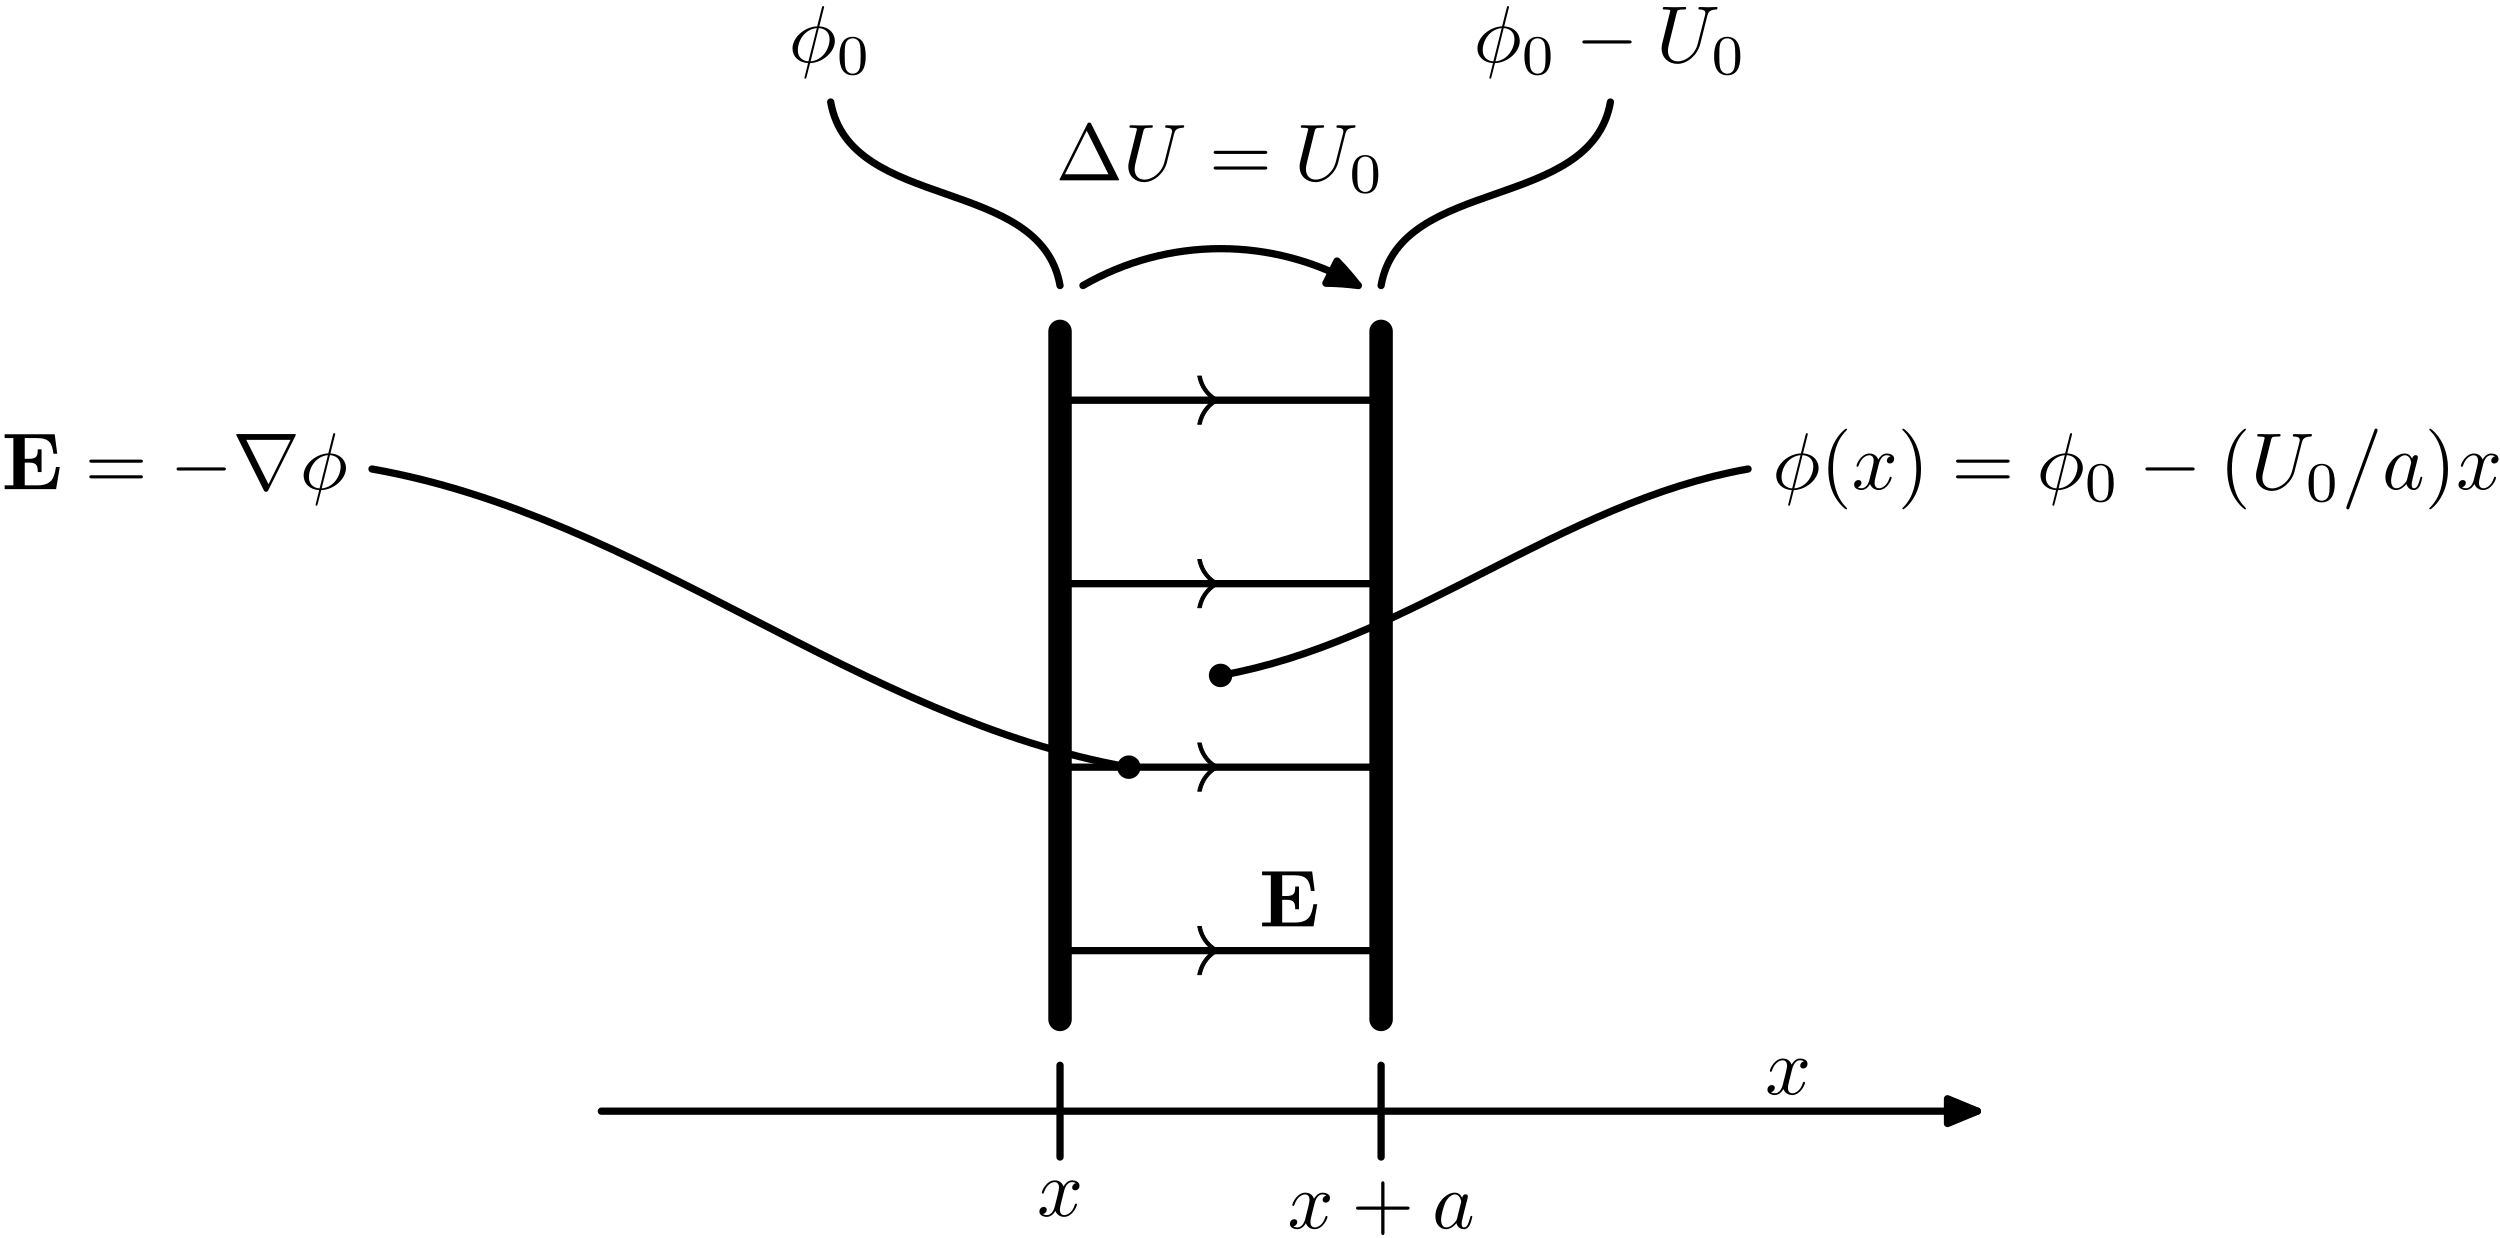
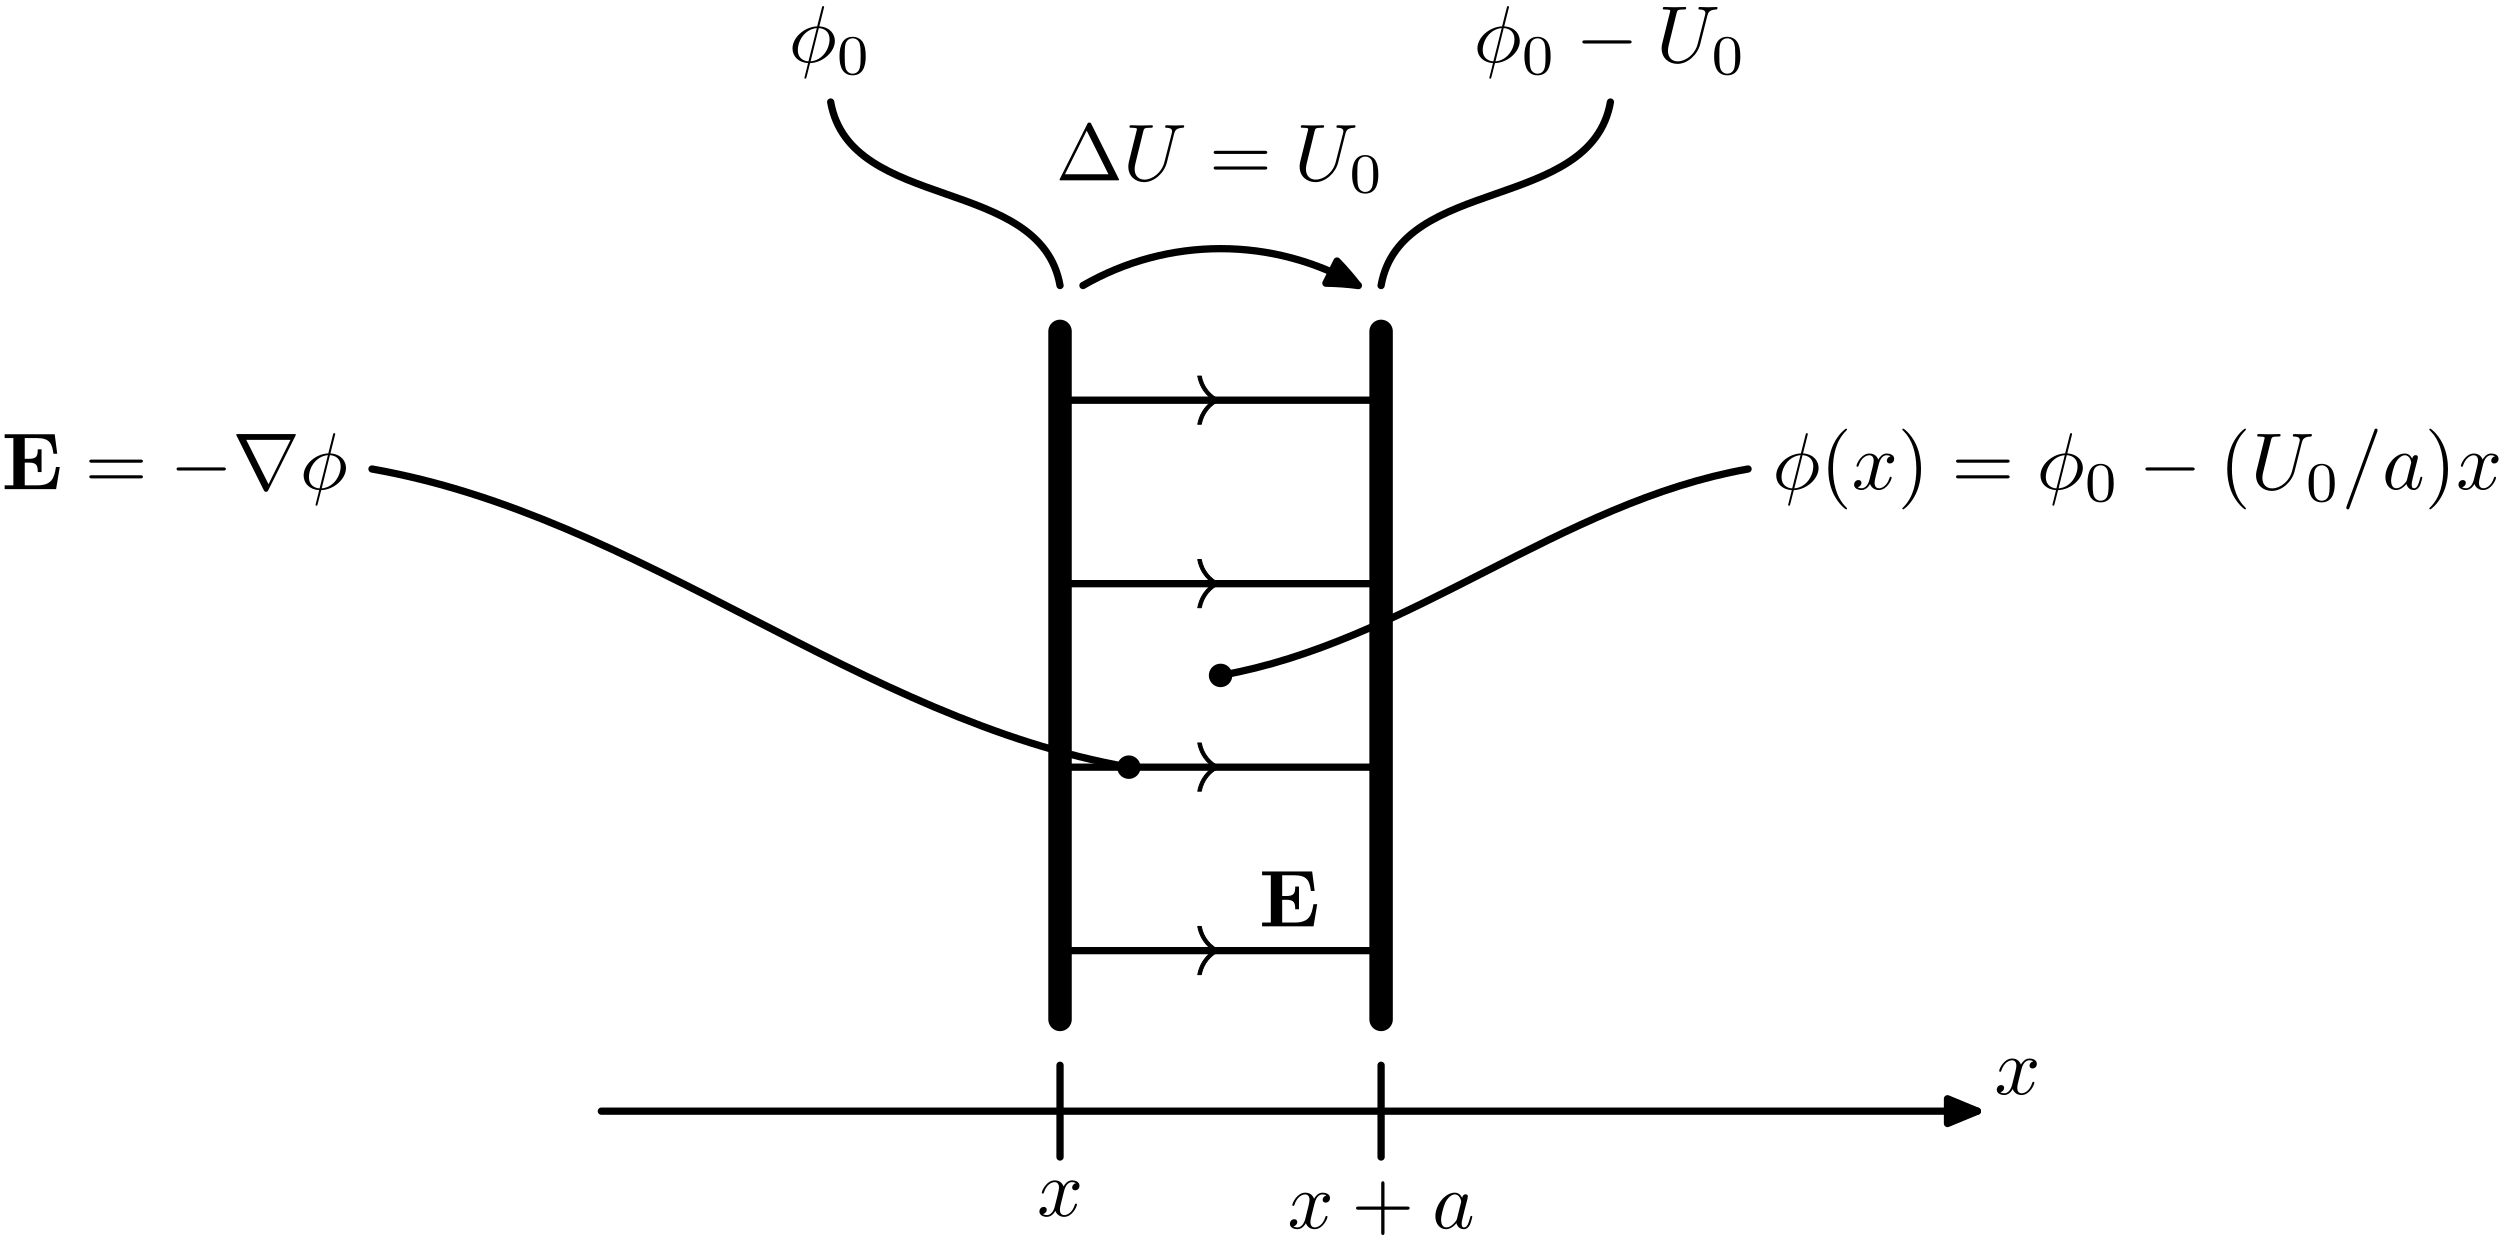
<svg xmlns="http://www.w3.org/2000/svg" xmlns:xlink="http://www.w3.org/1999/xlink" width="309pt" height="153pt" viewBox="0 0 309 153">
  <defs>
    <g>
      <g id="glyph-0-0">
        <path d="M 3.328 -3.016 C 3.391 -3.266 3.625 -4.188 4.312 -4.188 C 4.359 -4.188 4.609 -4.188 4.812 -4.062 C 4.531 -4 4.344 -3.766 4.344 -3.516 C 4.344 -3.359 4.453 -3.172 4.719 -3.172 C 4.938 -3.172 5.25 -3.344 5.25 -3.75 C 5.25 -4.266 4.672 -4.406 4.328 -4.406 C 3.75 -4.406 3.406 -3.875 3.281 -3.656 C 3.031 -4.312 2.5 -4.406 2.203 -4.406 C 1.172 -4.406 0.594 -3.125 0.594 -2.875 C 0.594 -2.766 0.703 -2.766 0.719 -2.766 C 0.797 -2.766 0.828 -2.797 0.844 -2.875 C 1.188 -3.938 1.844 -4.188 2.188 -4.188 C 2.375 -4.188 2.719 -4.094 2.719 -3.516 C 2.719 -3.203 2.547 -2.547 2.188 -1.141 C 2.031 -0.531 1.672 -0.109 1.234 -0.109 C 1.172 -0.109 0.953 -0.109 0.734 -0.234 C 0.984 -0.297 1.203 -0.5 1.203 -0.781 C 1.203 -1.047 0.984 -1.125 0.844 -1.125 C 0.531 -1.125 0.297 -0.875 0.297 -0.547 C 0.297 -0.094 0.781 0.109 1.219 0.109 C 1.891 0.109 2.25 -0.594 2.266 -0.641 C 2.391 -0.281 2.75 0.109 3.344 0.109 C 4.375 0.109 4.938 -1.172 4.938 -1.422 C 4.938 -1.531 4.859 -1.531 4.828 -1.531 C 4.734 -1.531 4.719 -1.484 4.688 -1.422 C 4.359 -0.344 3.688 -0.109 3.375 -0.109 C 2.984 -0.109 2.828 -0.422 2.828 -0.766 C 2.828 -0.984 2.875 -1.203 2.984 -1.641 Z M 3.328 -3.016 " />
      </g>
      <g id="glyph-0-1">
        <path d="M 3.719 -3.766 C 3.531 -4.141 3.25 -4.406 2.797 -4.406 C 1.641 -4.406 0.406 -2.938 0.406 -1.484 C 0.406 -0.547 0.953 0.109 1.719 0.109 C 1.922 0.109 2.422 0.062 3.016 -0.641 C 3.094 -0.219 3.453 0.109 3.922 0.109 C 4.281 0.109 4.5 -0.125 4.672 -0.438 C 4.828 -0.797 4.969 -1.406 4.969 -1.422 C 4.969 -1.531 4.875 -1.531 4.844 -1.531 C 4.75 -1.531 4.734 -1.484 4.703 -1.344 C 4.531 -0.703 4.359 -0.109 3.953 -0.109 C 3.672 -0.109 3.656 -0.375 3.656 -0.562 C 3.656 -0.781 3.672 -0.875 3.781 -1.312 C 3.891 -1.719 3.906 -1.828 4 -2.203 L 4.359 -3.594 C 4.422 -3.875 4.422 -3.891 4.422 -3.938 C 4.422 -4.109 4.312 -4.203 4.141 -4.203 C 3.891 -4.203 3.75 -3.984 3.719 -3.766 Z M 3.078 -1.188 C 3.016 -1 3.016 -0.984 2.875 -0.812 C 2.438 -0.266 2.031 -0.109 1.75 -0.109 C 1.25 -0.109 1.109 -0.656 1.109 -1.047 C 1.109 -1.547 1.422 -2.766 1.656 -3.234 C 1.969 -3.812 2.406 -4.188 2.812 -4.188 C 3.453 -4.188 3.594 -3.375 3.594 -3.312 C 3.594 -3.25 3.578 -3.188 3.562 -3.141 Z M 3.078 -1.188 " />
      </g>
      <g id="glyph-0-2">
        <path d="M 4.359 -6.672 C 4.359 -6.703 4.391 -6.812 4.391 -6.812 C 4.391 -6.828 4.391 -6.922 4.266 -6.922 C 4.172 -6.922 4.156 -6.891 4.109 -6.719 L 3.531 -4.422 C 1.953 -4.359 0.484 -3.047 0.484 -1.688 C 0.484 -0.734 1.188 0.047 2.406 0.125 C 2.328 0.422 2.25 0.75 2.172 1.062 C 2.047 1.531 1.953 1.906 1.953 1.938 C 1.953 2.031 2.031 2.047 2.078 2.047 C 2.125 2.047 2.141 2.031 2.172 2 C 2.188 1.984 2.25 1.75 2.281 1.609 L 2.656 0.125 C 4.266 0.062 5.719 -1.281 5.719 -2.609 C 5.719 -3.406 5.188 -4.312 3.797 -4.422 Z M 2.453 -0.094 C 1.859 -0.125 1.141 -0.484 1.141 -1.469 C 1.141 -2.672 2 -4.062 3.484 -4.203 Z M 3.734 -4.203 C 4.5 -4.156 5.062 -3.703 5.062 -2.828 C 5.062 -1.641 4.203 -0.219 2.719 -0.094 Z M 3.734 -4.203 " />
      </g>
      <g id="glyph-0-3">
        <path d="M 6.328 -5.766 C 6.438 -6.172 6.609 -6.469 7.406 -6.5 C 7.453 -6.5 7.578 -6.516 7.578 -6.703 C 7.578 -6.703 7.578 -6.812 7.453 -6.812 C 7.125 -6.812 6.766 -6.781 6.438 -6.781 C 6.094 -6.781 5.719 -6.812 5.391 -6.812 C 5.328 -6.812 5.219 -6.812 5.219 -6.609 C 5.219 -6.5 5.312 -6.5 5.391 -6.5 C 5.969 -6.484 6.078 -6.281 6.078 -6.062 C 6.078 -6.031 6.047 -5.875 6.047 -5.859 L 5.141 -2.297 C 4.812 -0.953 3.656 -0.094 2.656 -0.094 C 1.984 -0.094 1.453 -0.531 1.453 -1.391 C 1.453 -1.406 1.453 -1.719 1.562 -2.156 L 2.516 -6.047 C 2.609 -6.406 2.625 -6.5 3.359 -6.5 C 3.625 -6.5 3.703 -6.5 3.703 -6.703 C 3.703 -6.812 3.594 -6.812 3.562 -6.812 C 3.281 -6.812 2.562 -6.781 2.281 -6.781 C 2 -6.781 1.281 -6.812 1 -6.812 C 0.922 -6.812 0.812 -6.812 0.812 -6.609 C 0.812 -6.5 0.891 -6.5 1.094 -6.5 C 1.109 -6.5 1.297 -6.5 1.469 -6.484 C 1.641 -6.453 1.734 -6.453 1.734 -6.312 C 1.734 -6.266 1.625 -5.844 1.562 -5.609 L 1.344 -4.734 C 1.25 -4.344 0.781 -2.469 0.734 -2.266 C 0.672 -2 0.672 -1.844 0.672 -1.688 C 0.672 -0.484 1.578 0.219 2.625 0.219 C 3.875 0.219 5.109 -0.906 5.438 -2.219 Z M 6.328 -5.766 " />
      </g>
      <g id="glyph-0-4">
        <path d="M 4.375 -7.094 C 4.422 -7.234 4.422 -7.266 4.422 -7.281 C 4.422 -7.391 4.344 -7.484 4.234 -7.484 C 4.156 -7.484 4.094 -7.453 4.062 -7.391 L 0.594 2.109 C 0.547 2.25 0.547 2.281 0.547 2.297 C 0.547 2.406 0.641 2.5 0.75 2.5 C 0.875 2.5 0.906 2.422 0.969 2.25 Z M 4.375 -7.094 " />
      </g>
      <g id="glyph-1-0">
        <path d="M 4.078 -2.297 L 6.859 -2.297 C 7 -2.297 7.188 -2.297 7.188 -2.5 C 7.188 -2.688 7 -2.688 6.859 -2.688 L 4.078 -2.688 L 4.078 -5.484 C 4.078 -5.625 4.078 -5.812 3.875 -5.812 C 3.672 -5.812 3.672 -5.625 3.672 -5.484 L 3.672 -2.688 L 0.891 -2.688 C 0.75 -2.688 0.562 -2.688 0.562 -2.5 C 0.562 -2.297 0.75 -2.297 0.891 -2.297 L 3.672 -2.297 L 3.672 0.5 C 3.672 0.641 3.672 0.828 3.875 0.828 C 4.078 0.828 4.078 0.641 4.078 0.5 Z M 4.078 -2.297 " />
      </g>
      <g id="glyph-1-1">
        <path d="M 3.297 2.391 C 3.297 2.359 3.297 2.344 3.125 2.172 C 1.891 0.922 1.562 -0.969 1.562 -2.5 C 1.562 -4.234 1.938 -5.969 3.172 -7.203 C 3.297 -7.328 3.297 -7.344 3.297 -7.375 C 3.297 -7.453 3.266 -7.484 3.203 -7.484 C 3.094 -7.484 2.203 -6.797 1.609 -5.531 C 1.109 -4.438 0.984 -3.328 0.984 -2.5 C 0.984 -1.719 1.094 -0.516 1.641 0.625 C 2.25 1.844 3.094 2.5 3.203 2.5 C 3.266 2.5 3.297 2.469 3.297 2.391 Z M 3.297 2.391 " />
      </g>
      <g id="glyph-1-2">
        <path d="M 2.875 -2.5 C 2.875 -3.266 2.766 -4.469 2.219 -5.609 C 1.625 -6.828 0.766 -7.484 0.672 -7.484 C 0.609 -7.484 0.562 -7.438 0.562 -7.375 C 0.562 -7.344 0.562 -7.328 0.75 -7.141 C 1.734 -6.156 2.297 -4.578 2.297 -2.5 C 2.297 -0.781 1.938 0.969 0.703 2.219 C 0.562 2.344 0.562 2.359 0.562 2.391 C 0.562 2.453 0.609 2.5 0.672 2.5 C 0.766 2.5 1.672 1.812 2.25 0.547 C 2.766 -0.547 2.875 -1.656 2.875 -2.5 Z M 2.875 -2.5 " />
      </g>
      <g id="glyph-1-3">
        <path d="M 6.844 -3.266 C 7 -3.266 7.188 -3.266 7.188 -3.453 C 7.188 -3.656 7 -3.656 6.859 -3.656 L 0.891 -3.656 C 0.75 -3.656 0.562 -3.656 0.562 -3.453 C 0.562 -3.266 0.75 -3.266 0.891 -3.266 Z M 6.859 -1.328 C 7 -1.328 7.188 -1.328 7.188 -1.531 C 7.188 -1.719 7 -1.719 6.844 -1.719 L 0.891 -1.719 C 0.75 -1.719 0.562 -1.719 0.562 -1.531 C 0.562 -1.328 0.75 -1.328 0.891 -1.328 Z M 6.859 -1.328 " />
      </g>
      <g id="glyph-1-4">
        <path d="M 4.406 -6.953 C 4.344 -7.094 4.312 -7.141 4.141 -7.141 C 3.984 -7.141 3.953 -7.094 3.891 -6.953 L 0.516 -0.203 C 0.469 -0.109 0.469 -0.094 0.469 -0.078 C 0.469 0 0.531 0 0.688 0 L 7.609 0 C 7.766 0 7.828 0 7.828 -0.078 C 7.828 -0.094 7.828 -0.109 7.781 -0.203 Z M 3.828 -6.141 L 6.516 -0.75 L 1.141 -0.75 Z M 3.828 -6.141 " />
      </g>
      <g id="glyph-2-0">
        <path d="M 3.594 -2.219 C 3.594 -2.984 3.5 -3.547 3.188 -4.031 C 2.969 -4.344 2.531 -4.625 1.984 -4.625 C 0.359 -4.625 0.359 -2.719 0.359 -2.219 C 0.359 -1.719 0.359 0.141 1.984 0.141 C 3.594 0.141 3.594 -1.719 3.594 -2.219 Z M 1.984 -0.062 C 1.656 -0.062 1.234 -0.25 1.094 -0.812 C 1 -1.219 1 -1.797 1 -2.312 C 1 -2.828 1 -3.359 1.094 -3.734 C 1.25 -4.281 1.688 -4.438 1.984 -4.438 C 2.359 -4.438 2.719 -4.203 2.844 -3.797 C 2.953 -3.422 2.969 -2.922 2.969 -2.312 C 2.969 -1.797 2.969 -1.281 2.875 -0.844 C 2.734 -0.203 2.266 -0.062 1.984 -0.062 Z M 1.984 -0.062 " />
      </g>
      <g id="glyph-3-0">
        <path d="M 6.562 -2.297 C 6.734 -2.297 6.922 -2.297 6.922 -2.5 C 6.922 -2.688 6.734 -2.688 6.562 -2.688 L 1.172 -2.688 C 1 -2.688 0.828 -2.688 0.828 -2.5 C 0.828 -2.297 1 -2.297 1.172 -2.297 Z M 6.562 -2.297 " />
      </g>
      <g id="glyph-3-1">
        <path d="M 7.781 -6.594 C 7.797 -6.625 7.828 -6.688 7.828 -6.734 C 7.828 -6.797 7.812 -6.812 7.594 -6.812 L 0.703 -6.812 C 0.484 -6.812 0.469 -6.797 0.469 -6.734 C 0.469 -6.688 0.5 -6.625 0.516 -6.594 L 3.875 0.141 C 3.953 0.266 3.984 0.328 4.141 0.328 C 4.312 0.328 4.344 0.266 4.422 0.141 Z M 1.703 -6.094 L 7.172 -6.094 L 4.453 -0.609 Z M 1.703 -6.094 " />
      </g>
      <g id="glyph-4-0">
        <path d="M 7.203 -2.734 L 6.734 -2.734 C 6.516 -1.359 6.234 -0.469 4.391 -0.469 L 2.875 -0.469 L 2.875 -3.281 L 3.422 -3.281 C 4.391 -3.281 4.484 -2.844 4.484 -2.109 L 4.953 -2.109 L 4.953 -4.922 L 4.484 -4.922 C 4.484 -4.172 4.391 -3.75 3.422 -3.75 L 2.875 -3.75 L 2.875 -6.312 L 4.391 -6.312 C 6 -6.312 6.266 -5.578 6.422 -4.375 L 6.891 -4.375 L 6.578 -6.781 L 0.391 -6.781 L 0.391 -6.312 L 1.469 -6.312 L 1.469 -0.469 L 0.391 -0.469 L 0.391 0 L 6.75 0 Z M 7.203 -2.734 " />
      </g>
    </g>
  </defs>
  <path fill="none" stroke-width="9" stroke-linecap="round" stroke-linejoin="round" stroke="rgb(0%, 0%, 0%)" stroke-opacity="1" stroke-miterlimit="10" d="M 2253.281 5826.602 L 3954.062 5826.602 " transform="matrix(0.1, 0, 0, -0.1, -151, 720)" />
  <path fill-rule="nonzero" fill="rgb(0%, 0%, 0%)" fill-opacity="1" d="M 240.711 138.867 L 244.406 137.34 L 240.711 135.809 " />
  <path fill="none" stroke-width="9" stroke-linecap="round" stroke-linejoin="round" stroke="rgb(0%, 0%, 0%)" stroke-opacity="1" stroke-miterlimit="10" d="M 3917.109 5811.328 L 3954.062 5826.602 L 3917.109 5841.914 Z M 3917.109 5811.328 " transform="matrix(0.1, 0, 0, -0.1, -151, 720)" />
  <g fill="rgb(0%, 0%, 0%)" fill-opacity="1">
-     <use xlink:href="#glyph-0-0" x="218.159" y="135.239" />
+     <use xlink:href="#glyph-0-0" x="246.505" y="135.239" />
  </g>
  <path fill="none" stroke-width="9" stroke-linecap="round" stroke-linejoin="round" stroke="rgb(0%, 0%, 0%)" stroke-opacity="1" stroke-miterlimit="10" d="M 2820.195 5769.922 L 2820.195 5883.32 " transform="matrix(0.1, 0, 0, -0.1, -151, 720)" />
  <g fill="rgb(0%, 0%, 0%)" fill-opacity="1">
    <use xlink:href="#glyph-0-0" x="128.173" y="150.297" />
  </g>
  <path fill="none" stroke-width="9" stroke-linecap="round" stroke-linejoin="round" stroke="rgb(0%, 0%, 0%)" stroke-opacity="1" stroke-miterlimit="10" d="M 3217.031 5769.922 L 3217.031 5883.32 " transform="matrix(0.1, 0, 0, -0.1, -151, 720)" />
  <g fill="rgb(0%, 0%, 0%)" fill-opacity="1">
    <use xlink:href="#glyph-0-0" x="159.137" y="151.819" />
  </g>
  <g fill="rgb(0%, 0%, 0%)" fill-opacity="1">
    <use xlink:href="#glyph-1-0" x="167.045" y="151.819" />
  </g>
  <g fill="rgb(0%, 0%, 0%)" fill-opacity="1">
    <use xlink:href="#glyph-0-1" x="177.007" y="151.819" />
  </g>
  <path fill="none" stroke-width="29" stroke-linecap="round" stroke-linejoin="round" stroke="rgb(0%, 0%, 0%)" stroke-opacity="1" stroke-miterlimit="10" d="M 2820.195 5940 L 2820.195 6790.391 " transform="matrix(0.1, 0, 0, -0.1, -151, 720)" />
  <path fill="none" stroke-width="29" stroke-linecap="round" stroke-linejoin="round" stroke="rgb(0%, 0%, 0%)" stroke-opacity="1" stroke-miterlimit="10" d="M 3217.031 5940 L 3217.031 6790.391 " transform="matrix(0.1, 0, 0, -0.1, -151, 720)" />
  <g fill="rgb(0%, 0%, 0%)" fill-opacity="1">
    <use xlink:href="#glyph-0-2" x="97.471" y="7.677" />
  </g>
  <g fill="rgb(0%, 0%, 0%)" fill-opacity="1">
    <use xlink:href="#glyph-2-0" x="103.407" y="9.171" />
  </g>
  <path fill="none" stroke-width="9" stroke-linecap="round" stroke-linejoin="round" stroke="rgb(0%, 0%, 0%)" stroke-opacity="1" stroke-miterlimit="10" d="M 2536.719 7073.867 C 2560.742 6937.734 2796.211 6983.203 2820.195 6847.109 " transform="matrix(0.1, 0, 0, -0.1, -151, 720)" />
  <g fill="rgb(0%, 0%, 0%)" fill-opacity="1">
    <use xlink:href="#glyph-0-2" x="182.125" y="7.677" />
  </g>
  <g fill="rgb(0%, 0%, 0%)" fill-opacity="1">
    <use xlink:href="#glyph-2-0" x="188.061" y="9.171" />
  </g>
  <g fill="rgb(0%, 0%, 0%)" fill-opacity="1">
    <use xlink:href="#glyph-3-0" x="194.744" y="7.677" />
  </g>
  <g fill="rgb(0%, 0%, 0%)" fill-opacity="1">
    <use xlink:href="#glyph-0-3" x="204.707" y="7.677" />
  </g>
  <g fill="rgb(0%, 0%, 0%)" fill-opacity="1">
    <use xlink:href="#glyph-2-0" x="211.509" y="9.171" />
  </g>
  <path fill="none" stroke-width="9" stroke-linecap="round" stroke-linejoin="round" stroke="rgb(0%, 0%, 0%)" stroke-opacity="1" stroke-miterlimit="10" d="M 3500.508 7073.867 C 3476.523 6937.734 3241.055 6983.203 3217.031 6847.109 " transform="matrix(0.1, 0, 0, -0.1, -151, 720)" />
  <g fill="rgb(0%, 0%, 0%)" fill-opacity="1">
    <use xlink:href="#glyph-0-2" x="219.059" y="60.459" />
  </g>
  <g fill="rgb(0%, 0%, 0%)" fill-opacity="1">
    <use xlink:href="#glyph-1-1" x="224.995" y="60.459" />
  </g>
  <g fill="rgb(0%, 0%, 0%)" fill-opacity="1">
    <use xlink:href="#glyph-0-0" x="228.869" y="60.459" />
  </g>
  <g fill="rgb(0%, 0%, 0%)" fill-opacity="1">
    <use xlink:href="#glyph-1-2" x="234.563" y="60.459" />
  </g>
  <g fill="rgb(0%, 0%, 0%)" fill-opacity="1">
    <use xlink:href="#glyph-1-3" x="241.205" y="60.459" />
  </g>
  <g fill="rgb(0%, 0%, 0%)" fill-opacity="1">
    <use xlink:href="#glyph-0-2" x="251.721" y="60.459" />
  </g>
  <g fill="rgb(0%, 0%, 0%)" fill-opacity="1">
    <use xlink:href="#glyph-2-0" x="257.657" y="61.953" />
  </g>
  <g fill="rgb(0%, 0%, 0%)" fill-opacity="1">
    <use xlink:href="#glyph-3-0" x="264.34" y="60.459" />
  </g>
  <g fill="rgb(0%, 0%, 0%)" fill-opacity="1">
    <use xlink:href="#glyph-1-1" x="274.303" y="60.459" />
  </g>
  <g fill="rgb(0%, 0%, 0%)" fill-opacity="1">
    <use xlink:href="#glyph-0-3" x="278.177" y="60.459" />
  </g>
  <g fill="rgb(0%, 0%, 0%)" fill-opacity="1">
    <use xlink:href="#glyph-2-0" x="284.98" y="61.953" />
  </g>
  <g fill="rgb(0%, 0%, 0%)" fill-opacity="1">
    <use xlink:href="#glyph-0-4" x="289.449" y="60.459" />
  </g>
  <g fill="rgb(0%, 0%, 0%)" fill-opacity="1">
    <use xlink:href="#glyph-0-1" x="294.429" y="60.459" />
  </g>
  <g fill="rgb(0%, 0%, 0%)" fill-opacity="1">
    <use xlink:href="#glyph-1-2" x="299.697" y="60.459" />
  </g>
  <g fill="rgb(0%, 0%, 0%)" fill-opacity="1">
    <use xlink:href="#glyph-0-0" x="303.571" y="60.459" />
  </g>
  <path fill="none" stroke-width="9" stroke-linecap="round" stroke-linejoin="round" stroke="rgb(0%, 0%, 0%)" stroke-opacity="1" stroke-miterlimit="10" d="M 3018.633 6365.195 C 3250.742 6406.133 3438.477 6579.375 3670.586 6620.312 " transform="matrix(0.1, 0, 0, -0.1, -151, 720)" />
  <path fill="none" stroke-width="29" stroke-linecap="round" stroke-linejoin="round" stroke="rgb(0%, 0%, 0%)" stroke-opacity="1" stroke-miterlimit="10" d="M 3018.633 6365.195 L 3018.633 6365.195 " transform="matrix(0.1, 0, 0, -0.1, -151, 720)" />
  <path fill="none" stroke-width="9" stroke-linecap="round" stroke-linejoin="round" stroke="rgb(0%, 0%, 0%)" stroke-opacity="1" stroke-miterlimit="10" d="M 2848.555 6847.109 C 2953.789 6907.852 3083.477 6907.852 3188.711 6847.109 " transform="matrix(0.1, 0, 0, -0.1, -151, 720)" />
  <path fill-rule="nonzero" fill="rgb(0%, 0%, 0%)" fill-opacity="1" d="M 163.883 35.004 C 165.207 35.02 166.539 35.117 167.871 35.289 C 167.051 34.227 166.18 33.215 165.254 32.266 " />
  <path fill="none" stroke-width="9" stroke-linecap="round" stroke-linejoin="round" stroke="rgb(0%, 0%, 0%)" stroke-opacity="1" stroke-miterlimit="10" d="M 3148.828 6849.961 C 3162.07 6849.805 3175.391 6848.828 3188.711 6847.109 C 3180.508 6857.734 3171.797 6867.852 3162.539 6877.344 Z M 3148.828 6849.961 " transform="matrix(0.1, 0, 0, -0.1, -151, 720)" />
  <g fill="rgb(0%, 0%, 0%)" fill-opacity="1">
    <use xlink:href="#glyph-1-4" x="130.489" y="22.293" />
  </g>
  <g fill="rgb(0%, 0%, 0%)" fill-opacity="1">
    <use xlink:href="#glyph-0-3" x="138.791" y="22.293" />
  </g>
  <g fill="rgb(0%, 0%, 0%)" fill-opacity="1">
    <use xlink:href="#glyph-1-3" x="149.447" y="22.293" />
  </g>
  <g fill="rgb(0%, 0%, 0%)" fill-opacity="1">
    <use xlink:href="#glyph-0-3" x="159.963" y="22.293" />
  </g>
  <g fill="rgb(0%, 0%, 0%)" fill-opacity="1">
    <use xlink:href="#glyph-2-0" x="166.766" y="23.788" />
  </g>
  <path fill-rule="nonzero" fill="rgb(0%, 0%, 0%)" fill-opacity="1" d="M 150.863 117.496 C 149.617 118.02 148.719 119.137 148.48 120.469 L 148.043 120.469 C 148.238 119.371 148.832 118.395 149.688 117.715 L 149.688 117.277 C 148.828 116.594 148.234 115.613 148.039 114.508 L 148.48 114.508 C 148.715 115.844 149.609 116.973 150.863 117.496 " />
  <path fill="none" stroke-width="1.2" stroke-linecap="round" stroke-linejoin="round" stroke="rgb(0%, 0%, 0%)" stroke-opacity="1" stroke-miterlimit="10" d="M 3018.633 6025.039 C 3006.172 6019.805 2997.188 6008.633 2994.805 5995.312 L 2990.43 5995.312 C 2992.383 6006.289 2998.32 6016.055 3006.875 6022.852 L 3006.875 6027.227 C 2998.281 6034.062 2992.344 6043.867 2990.391 6054.922 L 2994.805 6054.922 C 2997.148 6041.562 3006.094 6030.273 3018.633 6025.039 Z M 3018.633 6025.039 " transform="matrix(0.1, 0, 0, -0.1, -151, 720)" />
  <path fill="none" stroke-width="4" stroke-linecap="round" stroke-linejoin="round" stroke="rgb(0%, 0%, 0%)" stroke-opacity="1" stroke-miterlimit="10" d="M 2820.195 6025.039 L 3006.875 6025.039 " transform="matrix(0.1, 0, 0, -0.1, -151, 720)" />
  <path fill="none" stroke-width="9" stroke-linecap="round" stroke-linejoin="round" stroke="rgb(0%, 0%, 0%)" stroke-opacity="1" stroke-miterlimit="10" d="M 2820.195 6025.039 L 3217.031 6025.039 " transform="matrix(0.1, 0, 0, -0.1, -151, 720)" />
  <path fill-rule="nonzero" fill="rgb(0%, 0%, 0%)" fill-opacity="1" d="M 150.863 94.816 C 149.617 95.34 148.719 96.461 148.48 97.793 L 148.043 97.793 C 148.238 96.691 148.832 95.719 149.688 95.035 L 149.688 94.598 C 148.828 93.914 148.234 92.938 148.039 91.832 L 148.48 91.832 C 148.715 93.168 149.609 94.293 150.863 94.816 " />
  <path fill="none" stroke-width="1.2" stroke-linecap="round" stroke-linejoin="round" stroke="rgb(0%, 0%, 0%)" stroke-opacity="1" stroke-miterlimit="10" d="M 3018.633 6251.836 C 3006.172 6246.602 2997.188 6235.391 2994.805 6222.07 L 2990.43 6222.07 C 2992.383 6233.086 2998.32 6242.812 3006.875 6249.648 L 3006.875 6254.023 C 2998.281 6260.859 2992.344 6270.625 2990.391 6281.68 L 2994.805 6281.68 C 2997.148 6268.32 3006.094 6257.07 3018.633 6251.836 Z M 3018.633 6251.836 " transform="matrix(0.1, 0, 0, -0.1, -151, 720)" />
  <path fill="none" stroke-width="4" stroke-linecap="round" stroke-linejoin="round" stroke="rgb(0%, 0%, 0%)" stroke-opacity="1" stroke-miterlimit="10" d="M 2820.195 6251.797 L 3006.875 6251.797 " transform="matrix(0.1, 0, 0, -0.1, -151, 720)" />
  <path fill="none" stroke-width="9" stroke-linecap="round" stroke-linejoin="round" stroke="rgb(0%, 0%, 0%)" stroke-opacity="1" stroke-miterlimit="10" d="M 2820.195 6251.797 L 3217.031 6251.797 " transform="matrix(0.1, 0, 0, -0.1, -151, 720)" />
  <path fill-rule="nonzero" fill="rgb(0%, 0%, 0%)" fill-opacity="1" d="M 150.863 72.141 C 149.617 72.664 148.719 73.785 148.48 75.117 L 148.043 75.117 C 148.238 74.016 148.832 73.039 149.688 72.359 L 149.688 71.922 C 148.828 71.238 148.234 70.258 148.039 69.156 L 148.48 69.156 C 148.715 70.492 149.609 71.613 150.863 72.141 " />
  <path fill="none" stroke-width="1.2" stroke-linecap="round" stroke-linejoin="round" stroke="rgb(0%, 0%, 0%)" stroke-opacity="1" stroke-miterlimit="10" d="M 3018.633 6478.594 C 3006.172 6473.359 2997.188 6462.148 2994.805 6448.828 L 2990.43 6448.828 C 2992.383 6459.844 2998.32 6469.609 3006.875 6476.406 L 3006.875 6480.781 C 2998.281 6487.617 2992.344 6497.422 2990.391 6508.438 L 2994.805 6508.438 C 2997.148 6495.078 3006.094 6483.867 3018.633 6478.594 Z M 3018.633 6478.594 " transform="matrix(0.1, 0, 0, -0.1, -151, 720)" />
  <path fill="none" stroke-width="4" stroke-linecap="round" stroke-linejoin="round" stroke="rgb(0%, 0%, 0%)" stroke-opacity="1" stroke-miterlimit="10" d="M 2820.195 6478.594 L 3006.875 6478.594 " transform="matrix(0.1, 0, 0, -0.1, -151, 720)" />
  <path fill="none" stroke-width="9" stroke-linecap="round" stroke-linejoin="round" stroke="rgb(0%, 0%, 0%)" stroke-opacity="1" stroke-miterlimit="10" d="M 2820.195 6478.594 L 3217.031 6478.594 " transform="matrix(0.1, 0, 0, -0.1, -151, 720)" />
  <path fill-rule="nonzero" fill="rgb(0%, 0%, 0%)" fill-opacity="1" d="M 150.863 49.461 C 149.617 49.984 148.719 51.109 148.48 52.441 L 148.043 52.441 C 148.238 51.34 148.832 50.363 149.688 49.68 L 149.688 49.242 C 148.828 48.562 148.234 47.582 148.039 46.48 L 148.48 46.48 C 148.715 47.812 149.609 48.938 150.863 49.461 " />
  <path fill="none" stroke-width="1.2" stroke-linecap="round" stroke-linejoin="round" stroke="rgb(0%, 0%, 0%)" stroke-opacity="1" stroke-miterlimit="10" d="M 3018.633 6705.391 C 3006.172 6700.156 2997.188 6688.906 2994.805 6675.586 L 2990.43 6675.586 C 2992.383 6686.602 2998.32 6696.367 3006.875 6703.203 L 3006.875 6707.578 C 2998.281 6714.375 2992.344 6724.18 2990.391 6735.195 L 2994.805 6735.195 C 2997.148 6721.875 3006.094 6710.625 3018.633 6705.391 Z M 3018.633 6705.391 " transform="matrix(0.1, 0, 0, -0.1, -151, 720)" />
  <path fill="none" stroke-width="4" stroke-linecap="round" stroke-linejoin="round" stroke="rgb(0%, 0%, 0%)" stroke-opacity="1" stroke-miterlimit="10" d="M 2820.195 6705.352 L 3006.875 6705.352 " transform="matrix(0.1, 0, 0, -0.1, -151, 720)" />
  <path fill="none" stroke-width="9" stroke-linecap="round" stroke-linejoin="round" stroke="rgb(0%, 0%, 0%)" stroke-opacity="1" stroke-miterlimit="10" d="M 2820.195 6705.352 L 3217.031 6705.352 " transform="matrix(0.1, 0, 0, -0.1, -151, 720)" />
  <g fill="rgb(0%, 0%, 0%)" fill-opacity="1">
    <use xlink:href="#glyph-4-0" x="155.603" y="114.496" />
  </g>
  <g fill="rgb(0%, 0%, 0%)" fill-opacity="1">
    <use xlink:href="#glyph-4-0" x="0.183" y="60.459" />
  </g>
  <g fill="rgb(0%, 0%, 0%)" fill-opacity="1">
    <use xlink:href="#glyph-1-3" x="10.477" y="60.459" />
  </g>
  <g fill="rgb(0%, 0%, 0%)" fill-opacity="1">
    <use xlink:href="#glyph-3-0" x="20.994" y="60.459" />
  </g>
  <g fill="rgb(0%, 0%, 0%)" fill-opacity="1">
    <use xlink:href="#glyph-3-1" x="28.734" y="60.459" />
  </g>
  <g fill="rgb(0%, 0%, 0%)" fill-opacity="1">
    <use xlink:href="#glyph-0-2" x="37.045" y="60.459" />
  </g>
  <path fill="none" stroke-width="9" stroke-linecap="round" stroke-linejoin="round" stroke="rgb(0%, 0%, 0%)" stroke-opacity="1" stroke-miterlimit="10" d="M 1969.805 6620.312 C 2303.203 6561.523 2571.836 6310.586 2905.234 6251.797 " transform="matrix(0.1, 0, 0, -0.1, -151, 720)" />
  <path fill="none" stroke-width="29" stroke-linecap="round" stroke-linejoin="round" stroke="rgb(0%, 0%, 0%)" stroke-opacity="1" stroke-miterlimit="10" d="M 2905.234 6251.797 L 2905.234 6251.797 " transform="matrix(0.1, 0, 0, -0.1, -151, 720)" />
</svg>
